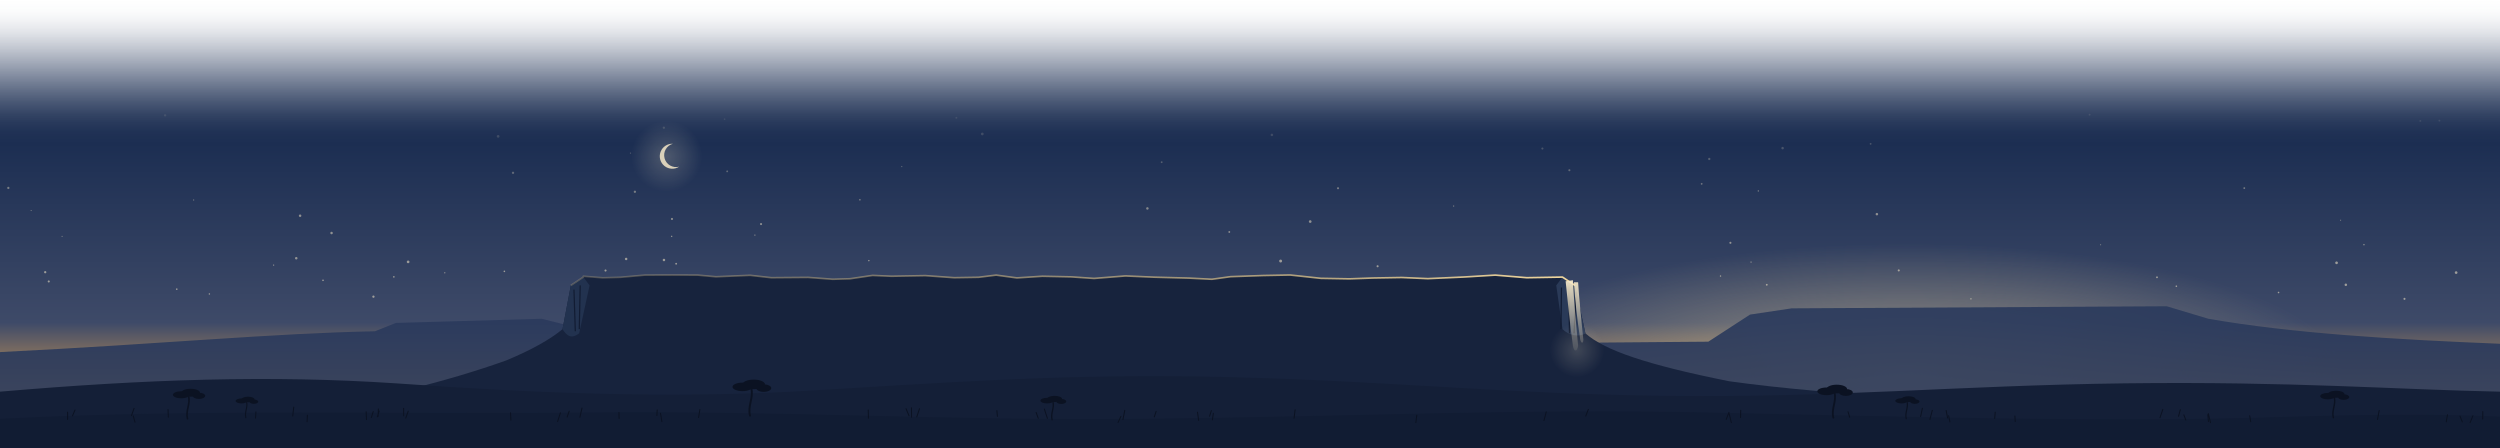
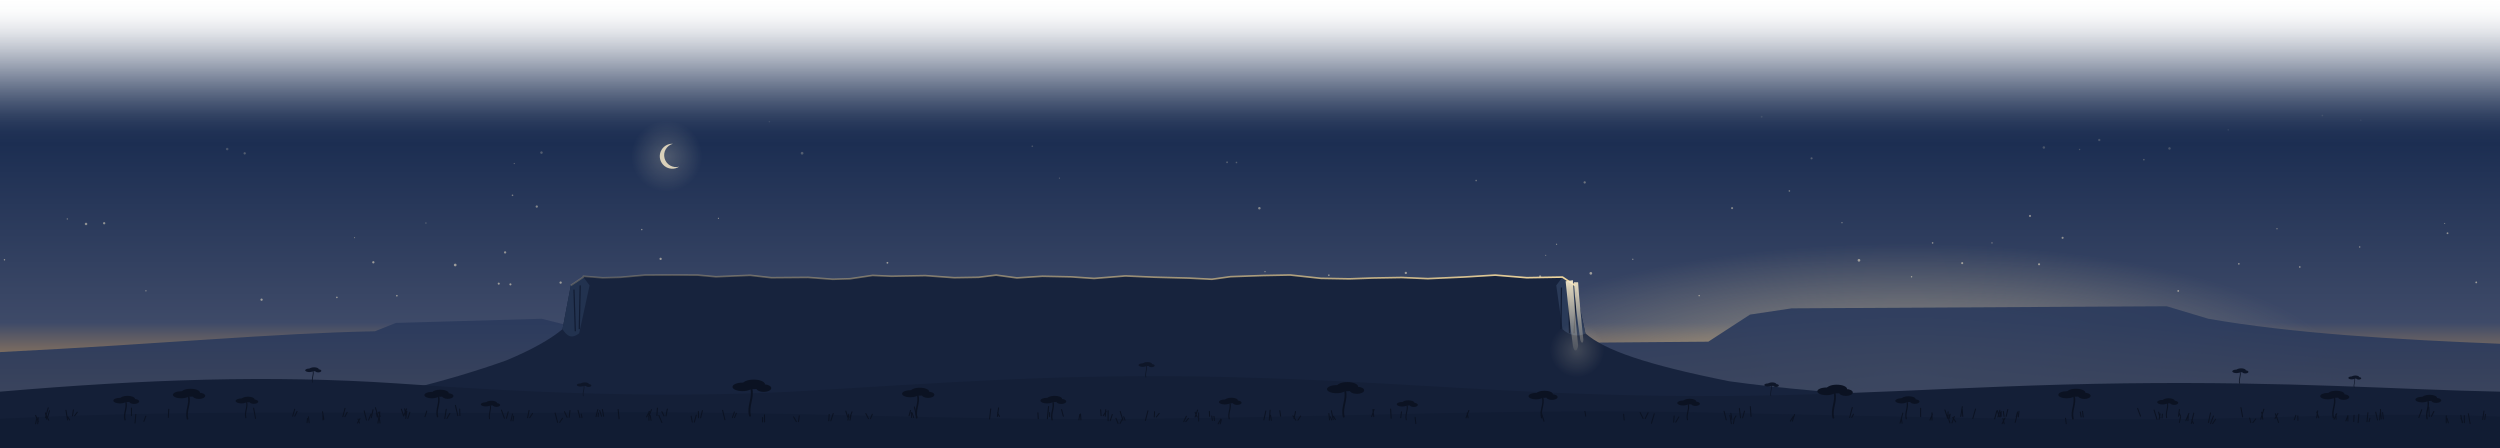
<svg xmlns="http://www.w3.org/2000/svg" viewBox="0 0 2400 430" preserveAspectRatio="xMidYMax slice">
  <defs>
    <linearGradient id="ceu" x1="0" y1="0" x2="0" y2="1">
      <stop offset="0.000" stop-color="#1C2E52" stop-opacity="0.000" />
      <stop offset="0.023" stop-color="#1C2E52" stop-opacity="0.015" />
      <stop offset="0.046" stop-color="#1C2E52" stop-opacity="0.055" />
      <stop offset="0.069" stop-color="#1C2E52" stop-opacity="0.118" />
      <stop offset="0.091" stop-color="#1C2E52" stop-opacity="0.198" />
      <stop offset="0.114" stop-color="#1C2E52" stop-opacity="0.292" />
      <stop offset="0.137" stop-color="#1C2E52" stop-opacity="0.394" />
      <stop offset="0.160" stop-color="#1C2E52" stop-opacity="0.500" />
      <stop offset="0.183" stop-color="#1C2E52" stop-opacity="0.606" />
      <stop offset="0.206" stop-color="#1C2E52" stop-opacity="0.708" />
      <stop offset="0.229" stop-color="#1C2E52" stop-opacity="0.802" />
      <stop offset="0.251" stop-color="#1C2E52" stop-opacity="0.882" />
      <stop offset="0.274" stop-color="#1C2E52" stop-opacity="0.945" />
      <stop offset="0.297" stop-color="#1C2E52" stop-opacity="0.985" />
      <stop offset="0.320" stop-color="#1C2E52" stop-opacity="1.000" />
      <stop offset=".72" stop-color="#3E4A68" />
      <stop offset=".82" stop-color="#9C7E5C" />
      <stop offset=".87" stop-color="#C9A064" />
    </linearGradient>
    <radialGradient id="astro-brilho">
      <stop offset="0" stop-color="#F4E7C8" stop-opacity="0.22" />
      <stop offset="1" stop-color="#F4E7C8" stop-opacity="0" />
    </radialGradient>
    <radialGradient id="sol" cx="1830" cy="190" r="420" gradientUnits="userSpaceOnUse" gradientTransform="translate(1830 190) scale(1 .3) translate(-1830 -190)">
      <stop offset="0" stop-color="#F3D9A0" stop-opacity="0.55" />
      <stop offset="1" stop-color="#F3D9A0" stop-opacity="0" />
    </radialGradient>
    <linearGradient id="agua" x1="0" y1="0" x2="0" y2="1">
      <stop offset="0" stop-color="#F4E7C8" stop-opacity=".95" />
      <stop offset="1" stop-color="#F4E7C8" stop-opacity=".1" />
    </linearGradient>
    <radialGradient id="nevoa" cx="1514" cy="166" r="26" gradientUnits="userSpaceOnUse">
      <stop offset="0" stop-color="#F4E7C8" stop-opacity=".18" />
      <stop offset="1" stop-color="#F4E7C8" stop-opacity="0" />
    </radialGradient>
    <linearGradient id="luz" x1="548" y1="0" x2="1512" y2="0" gradientUnits="userSpaceOnUse">
      <stop offset="0" stop-color="#E3C88D" stop-opacity="0.25" />
      <stop offset=".7" stop-color="#E3C88D" stop-opacity="0.7" />
      <stop offset="1" stop-color="#F3D9A0" stop-opacity="1" />
    </linearGradient>
  </defs>
  <rect width="2400" height="430" fill="url(#ceu)" />
  <g fill="#F4E7C8" opacity="0.50">
-     <circle cx="865.7" cy="159.9" r="0.6" opacity="0.6" />
-     <circle cx="2006" cy="110.1" r="0.9" opacity="0.2" />
-     <circle cx="1506.6" cy="163.4" r="1" opacity="0.6" />
-     <circle cx="1633.6" cy="176.5" r="0.9" opacity="0.7" />
-     <circle cx="8" cy="180.4" r="1.1" opacity="0.8" />
-     <circle cx="1795.8" cy="138.1" r="0.9" opacity="0.4" />
-     <circle cx="1284.5" cy="180.7" r="1" opacity="0.8" />
-     <circle cx="158.5" cy="110.7" r="1.1" opacity="0.2" />
-     <circle cx="605.3" cy="147" r="0.6" opacity="0.5" />
-     <circle cx="637.3" cy="122.6" r="1.1" opacity="0.3" />
-     <circle cx="492.5" cy="165.9" r="1.1" opacity="0.6" />
-     <circle cx="2341.8" cy="115.8" r="0.9" opacity="0.2" />
-     <circle cx="918.1" cy="113.1" r="0.9" opacity="0.2" />
-     <circle cx="1640.9" cy="152.6" r="1.1" opacity="0.5" />
-     <circle cx="1480.7" cy="142.6" r="1" opacity="0.4" />
-     <circle cx="185.9" cy="192" r="0.6" opacity="0.8" />
-     <circle cx="609.5" cy="184.1" r="1.1" opacity="0.8" />
-     <circle cx="730.6" cy="215.1" r="1" opacity="1" />
-     <circle cx="29.9" cy="202.1" r="0.5" opacity="0.9" />
-     <circle cx="645.1" cy="210.2" r="1" opacity="1" />
-     <circle cx="1661.2" cy="233.1" r="1" opacity="1" />
-     <circle cx="698.1" cy="164.5" r="0.9" opacity="0.6" />
-     <circle cx="1115.2" cy="155.7" r="0.9" opacity="0.5" />
-     <circle cx="284.4" cy="247.9" r="1.2" opacity="1" />
-     <circle cx="478.2" cy="130.9" r="1.3" opacity="0.3" />
-     <circle cx="2247" cy="211.4" r="0.5" opacity="1" />
-     <circle cx="1101.5" cy="200.1" r="1.2" opacity="0.9" />
-     <circle cx="2323.5" cy="116.1" r="0.9" opacity="0.2" />
-     <circle cx="644.8" cy="226.9" r="0.7" opacity="1" />
-     <circle cx="2269.4" cy="234.9" r="0.7" opacity="1" />
-     <circle cx="1395.5" cy="197.8" r="0.6" opacity="0.9" />
-     <circle cx="1257.8" cy="212.7" r="1.3" opacity="1" />
-     <circle cx="318.3" cy="223.7" r="1.2" opacity="1" />
-     <circle cx="1221" cy="129.5" r="1.2" opacity="0.3" />
-     <circle cx="1688" cy="183.3" r="0.7" opacity="0.8" />
-     <circle cx="2154.5" cy="180.6" r="0.9" opacity="0.8" />
-     <circle cx="59.6" cy="226.9" r="0.5" opacity="1" />
-     <circle cx="1180.1" cy="222.7" r="0.9" opacity="1" />
-     <circle cx="724.7" cy="225.7" r="0.6" opacity="1" />
-     <circle cx="825.5" cy="191.8" r="0.8" opacity="0.8" />
-     <circle cx="2016.6" cy="235" r="0.5" opacity="1" />
-     <circle cx="1801.8" cy="205.6" r="1.2" opacity="1" />
-     <circle cx="288.1" cy="207.1" r="1.2" opacity="1" />
-     <circle cx="1711.3" cy="142.2" r="1.2" opacity="0.4" />
-     <circle cx="695.6" cy="114.4" r="0.8" opacity="0.2" />
-     <circle cx="943" cy="128.6" r="1.3" opacity="0.3" />
+     <circle cx="1662.8" cy="199.8" r="1" opacity="0.9" />
+     <circle cx="2349.6" cy="223.9" r="0.9" opacity="1" />
+     <circle cx="2015.3" cy="134.4" r="1.1" opacity="0.4" />
+     <circle cx="2058.1" cy="153.3" r="0.8" opacity="0.5" />
+     <circle cx="1739.1" cy="152" r="1" opacity="0.5" />
+     <circle cx="738.6" cy="116.8" r="0.7" opacity="0.2" />
+     <circle cx="1494.3" cy="234.5" r="0.6" opacity="1" />
+     <circle cx="2185.9" cy="219.6" r="0.6" opacity="1" />
+     <circle cx="64.6" cy="210.2" r="0.6" opacity="1" />
+     <circle cx="2229.5" cy="110.9" r="0.8" opacity="0.2" />
+     <circle cx="340.4" cy="228.2" r="0.5" opacity="1" />
+     <circle cx="100" cy="214.3" r="1.1" opacity="1" />
+     <circle cx="1521.3" cy="175.1" r="1.1" opacity="0.7" />
+     <circle cx="1768.3" cy="213.8" r="0.6" opacity="1" />
+     <circle cx="1417.1" cy="173.3" r="0.8" opacity="0.7" />
+     <circle cx="1962.1" cy="141.6" r="1.2" opacity="0.4" />
+     <circle cx="2139.1" cy="124.7" r="0.6" opacity="0.3" />
+     <circle cx="2082.7" cy="142.5" r="1.2" opacity="0.4" />
+     <circle cx="2266.4" cy="115.4" r="0.6" opacity="0.2" />
+     <circle cx="493.7" cy="157" r="0.6" opacity="0.6" />
+     <circle cx="82.6" cy="215" r="1.2" opacity="1" />
+     <circle cx="1948.8" cy="207.3" r="1" opacity="1" />
+     <circle cx="1980.1" cy="228.3" r="1" opacity="1" />
+     <circle cx="689.7" cy="209.6" r="0.6" opacity="1" />
+     <circle cx="234.9" cy="147.2" r="1.1" opacity="0.5" />
+     <circle cx="492" cy="187.5" r="0.8" opacity="0.8" />
+     <circle cx="1017" cy="171" r="0.5" opacity="0.7" />
+     <circle cx="616.1" cy="220.4" r="0.7" opacity="1" />
+     <circle cx="1717.8" cy="183.3" r="0.8" opacity="0.8" />
+     <circle cx="770" cy="147.1" r="1.3" opacity="0.5" />
+     <circle cx="1209" cy="199.9" r="1.2" opacity="0.9" />
+     <circle cx="1483.9" cy="245.1" r="0.5" opacity="1" />
+     <circle cx="991" cy="140.4" r="0.8" opacity="0.4" />
+     <circle cx="1855.3" cy="233.2" r="0.8" opacity="1" />
+     <circle cx="1691.2" cy="112.1" r="0.9" opacity="0.2" />
+     <circle cx="519.8" cy="146.5" r="1.2" opacity="0.5" />
+     <circle cx="218.1" cy="143.1" r="1.2" opacity="0.4" />
+     <circle cx="408.9" cy="214.1" r="0.5" opacity="1" />
+     <circle cx="484.9" cy="242.3" r="1.1" opacity="1" />
+     <circle cx="2346.9" cy="214.5" r="0.5" opacity="1" />
+     <circle cx="1178" cy="155.8" r="0.9" opacity="0.5" />
+     <circle cx="1912.3" cy="233.2" r="0.6" opacity="1" />
+     <circle cx="1187" cy="156" r="0.8" opacity="0.5" />
+     <circle cx="1996.4" cy="143.5" r="0.7" opacity="0.4" />
+     <circle cx="2265.3" cy="237.1" r="0.7" opacity="1" />
+     <circle cx="515.3" cy="198.3" r="1.1" opacity="0.9" />
  </g>
  <circle cx="640" cy="150" r="34" fill="url(#astro-brilho)" />
  <path d="M646 138a12 12 0 1 0 6 22a10 10 0 1 1 -6 -22z" fill="#F4E7C8" opacity=".85" />
  <g transform="translate(0 170)">
    <rect width="2400" height="260" fill="url(#sol)" />
    <g fill="#F4E7C8" opacity="0.55">
-       <circle cx="46.8" cy="100.2" r="1" />
-       <circle cx="43.4" cy="91.3" r="1.1" />
-       <circle cx="1229.4" cy="80.6" r="1.4" />
-       <circle cx="1892.1" cy="116.9" r="0.7" />
-       <circle cx="637.4" cy="79.6" r="1.2" />
-       <circle cx="649.1" cy="83.2" r="0.9" />
-       <circle cx="2187.4" cy="110.8" r="0.8" />
-       <circle cx="358.5" cy="114.8" r="1.1" />
-       <circle cx="1681" cy="81.6" r="0.6" />
-       <circle cx="1651.7" cy="95" r="0.7" />
-       <circle cx="2252" cy="103.4" r="1.2" />
-       <circle cx="201" cy="112.2" r="0.7" />
-       <circle cx="2070.7" cy="96.2" r="0.9" />
-       <circle cx="1327.4" cy="115.1" r="0.8" />
-       <circle cx="310.1" cy="99.1" r="0.8" />
-       <circle cx="262.7" cy="84.5" r="0.6" />
-       <circle cx="484.2" cy="90.5" r="0.8" />
-       <circle cx="1822.8" cy="89.6" r="1" />
-       <circle cx="427" cy="91.9" r="0.6" />
-       <circle cx="601.1" cy="78.6" r="1.2" />
-       <circle cx="1322.5" cy="85.6" r="1" />
-       <circle cx="2243.1" cy="82.3" r="1.3" />
-       <circle cx="1037.2" cy="97.8" r="1.3" />
-       <circle cx="943.4" cy="98.3" r="1.2" />
-       <circle cx="2357.9" cy="91.7" r="1.3" />
-       <circle cx="1696.1" cy="103.4" r="0.9" />
-       <circle cx="834.1" cy="80.2" r="0.7" />
-       <circle cx="169.7" cy="107.6" r="0.8" />
-       <circle cx="391.8" cy="81.4" r="1.3" />
-       <circle cx="2089.3" cy="104.8" r="0.8" />
-       <circle cx="581.3" cy="89.7" r="1" />
-       <circle cx="378.1" cy="95.8" r="0.8" />
-       <circle cx="2308.3" cy="116.9" r="1" />
-       <circle cx="586.7" cy="116.6" r="0.8" />
+       <circle cx="381" cy="113.9" r="0.8" />
+       <circle cx="1957.5" cy="83.7" r="1" />
+       <circle cx="2207.8" cy="86.3" r="0.8" />
+       <circle cx="1214.4" cy="90.8" r="0.6" />
+       <circle cx="437" cy="84.4" r="1.3" />
+       <circle cx="1631.2" cy="113.8" r="0.7" />
+       <circle cx="1883.7" cy="82.6" r="1" />
+       <circle cx="1527.2" cy="92.4" r="1.3" />
+       <circle cx="1332.4" cy="101.2" r="1.3" />
+       <circle cx="251.1" cy="117.7" r="1.1" />
+       <circle cx="946.2" cy="109.9" r="0.8" />
+       <circle cx="2377.2" cy="101.1" r="0.9" />
+       <circle cx="1835.1" cy="95.7" r="0.7" />
+       <circle cx="1784.6" cy="79.9" r="1.3" />
+       <circle cx="608.8" cy="103.6" r="1.4" />
+       <circle cx="1406.1" cy="104.5" r="0.9" />
+       <circle cx="4.3" cy="79.4" r="0.7" />
+       <circle cx="1478.5" cy="95.3" r="1" />
+       <circle cx="2149.3" cy="83.3" r="0.8" />
+       <circle cx="1567.5" cy="78.9" r="0.6" />
+       <circle cx="851.9" cy="82.3" r="0.9" />
+       <circle cx="538.2" cy="101.3" r="1.1" />
+       <circle cx="490" cy="103" r="1" />
+       <circle cx="323.4" cy="115.5" r="0.8" />
+       <circle cx="358.4" cy="81.8" r="1.1" />
+       <circle cx="2091.1" cy="109.3" r="0.9" />
+       <circle cx="634.2" cy="78.5" r="1.1" />
+       <circle cx="1349.6" cy="92" r="1.1" />
+       <circle cx="1065" cy="115.5" r="1.2" />
+       <circle cx="596.4" cy="114.1" r="0.6" />
+       <circle cx="1275.7" cy="94.2" r="0.8" />
+       <circle cx="140.1" cy="109.2" r="0.6" />
+       <circle cx="1322.2" cy="115.6" r="0.7" />
+       <circle cx="478.8" cy="102.3" r="1" />
    </g>
    <path d="M0 260 L0 168 C160 160 260 150 360 148 L380 140 L520 136 L560 146 C660 158 760 162 900 160 C1100 158 1250 164 1400 160 L1640 158 L1680 132 L1720 126 L2080 124 L2120 136 C2200 150 2300 156 2400 160 L2400 260 Z" fill="#2A3A5C" opacity=".9" />
    <path d="M260 230 C360 214 430 196 486 176 C510 166 528 156 540 146 L548 104 L560 96 L560 95.2L578.7 96.7L595.8 96.2L619.1 94.1L645.2 94L669.8 94.1L687.3 95.7L720.1 94.3L740.4 96.6L775.7 96.3L799.5 98.1L816.1 97.6L837.7 94.4L855.8 95.2L888.3 94.6L916 96.6L939.4 96.2L956.3 94.1L976.2 96.8L1000.7 95.2L1028.4 95.8L1050.3 97.3L1080.4 94.9L1108 96.1L1141.8 97L1163.4 98.1L1181.4 95.6L1212.8 94.5L1238.5 94L1268 97.2L1295.5 97.7L1317.7 96.9L1345.6 96.4L1370.7 97.5L1406 95.9L1435.4 94.1L1465.6 96.6L1500 96 L1512 104 L1522 150 C1540 166 1580 180 1660 196 C1760 210 1900 216 2050 222 L2050 260 L260 260 Z" fill="#17233D" />
    <path d="M540 146 L548 104 L560 96 L566 104 L556 150 C548 156 544 152 540 146 Z" fill="#22324F" />
    <path d="M1500 96 L1512 104 L1522 150 C1516 154 1506 152 1500 146 L1494 104 Z" fill="#2A3A58" />
    <path d="M551 108 L552.3 148M557 104 L556.1 146M1499 106 L1498.5 146M1506 104 L1506.7 150M1513 110 L1511.1 150" stroke="#121C33" stroke-width="1.2" fill="none" />
    <path d="M548 104 L560 96 L560 95.2L578.7 96.7L595.8 96.2L619.1 94.1L645.2 94L669.8 94.1L687.3 95.7L720.1 94.3L740.4 96.6L775.7 96.3L799.5 98.1L816.1 97.6L837.7 94.4L855.8 95.2L888.3 94.6L916 96.6L939.4 96.2L956.3 94.1L976.2 96.8L1000.7 95.2L1028.4 95.8L1050.3 97.3L1080.4 94.9L1108 96.1L1141.8 97L1163.4 98.1L1181.4 95.6L1212.8 94.5L1238.5 94L1268 97.2L1295.5 97.7L1317.7 96.9L1345.6 96.4L1370.7 97.5L1406 95.9L1435.4 94.1L1465.6 96.6L1500 96 L1512 104" stroke="url(#luz)" stroke-width="1.6" fill="none" stroke-linejoin="round" />
    <path d="M1503 100 C1505 120 1507 140 1510 162 C1511 168 1514 168 1515 162 C1513 140 1511 120 1510 99 Z M1511 101 C1512 118 1514 136 1517 156 C1518 160 1520 160 1520 156 C1518 136 1516 118 1515 101 Z" fill="url(#agua)" />
    <rect x="1470" y="130" width="90" height="70" fill="url(#nevoa)" />
    <path d="M0 260 L0 206 C140 194 260 190 380 198 C520 208 640 212 760 206 C900 198 1020 188 1180 192 C1340 196 1440 208 1600 210 C1760 212 1880 200 2040 198 C2200 196 2300 204 2400 206 L2400 260 Z" fill="#141F37" />
+     <path d="M300 197 C299 193 301.5 190 300.5 186" stroke="#0E1628" stroke-width="0.8" fill="none" stroke-linecap="round" />
+     <g fill="#0E1628">
+       <ellipse cx="297" cy="185.5" rx="4" ry="1.7" />
+       <ellipse cx="301.5" cy="184.5" rx="4.5" ry="1.9" />
+       <ellipse cx="305.5" cy="186" rx="3" ry="1.5" />
+     </g>
+     <path d="M560 210 C559.1 206.4 561.4 203.7 560.5 200.1" stroke="#0E1628" stroke-width="0.7" fill="none" stroke-linecap="round" />
+     <g fill="#0E1628">
+       <ellipse cx="557.3" cy="199.6" rx="3.6" ry="1.5" />
+       <ellipse cx="561.4" cy="198.8" rx="4" ry="1.7" />
+       <ellipse cx="565" cy="200.1" rx="2.7" ry="1.4" />
+     </g>
+     <path d="M1100 192 C1099 188 1101.5 185 1100.5 181" stroke="#0E1628" stroke-width="0.8" fill="none" stroke-linecap="round" />
+     <g fill="#0E1628">
+       <ellipse cx="1097" cy="180.5" rx="4" ry="1.7" />
+       <ellipse cx="1101.5" cy="179.5" rx="4.5" ry="1.9" />
+       <ellipse cx="1105.5" cy="181" rx="3" ry="1.5" />
+     </g>
+     <path d="M1700 210 C1699.1 206.4 1701.3 203.7 1700.5 200.1" stroke="#0E1628" stroke-width="0.7" fill="none" stroke-linecap="round" />
+     <g fill="#0E1628">
+       <ellipse cx="1697.3" cy="199.6" rx="3.6" ry="1.5" />
+       <ellipse cx="1701.3" cy="198.8" rx="4" ry="1.7" />
+       <ellipse cx="1705" cy="200.1" rx="2.7" ry="1.4" />
+     </g>
+     <path d="M2150 198 C2149 194 2151.5 191 2150.5 187" stroke="#0E1628" stroke-width="0.8" fill="none" stroke-linecap="round" />
+     <g fill="#0E1628">
+       <ellipse cx="2147" cy="186.5" rx="4" ry="1.7" />
+       <ellipse cx="2151.5" cy="185.5" rx="4.5" ry="1.9" />
+       <ellipse cx="2155.5" cy="187" rx="3" ry="1.5" />
+     </g>
+     <path d="M2260 202 C2259.2 198.8 2261.2 196.4 2260.4 193.2" stroke="#0E1628" stroke-width="0.6" fill="none" stroke-linecap="round" />
+     <g fill="#0E1628">
+       <ellipse cx="2257.6" cy="192.8" rx="3.2" ry="1.4" />
+       <ellipse cx="2261.2" cy="192" rx="3.6" ry="1.5" />
+       <ellipse cx="2264.4" cy="193.2" rx="2.4" ry="1.2" />
+     </g>
    <path d="M0 260 L0 232 C200 222 380 228 560 226 C760 224 900 234 1100 232 C1300 230 1460 222 1640 226 C1840 230 2020 236 2200 230 C2300 227 2360 228 2400 230 L2400 260 Z" fill="#111C33" />
-     <path d="M1108.1 230.2 l1.8 -5.3M281 229.4 l1 -8.6M1843.8 229.9 l1.7 -8M594.3 231.7 l-0.1 -5.7M2091.4 229.6 l1.7 -6.3M1078 232.8 l1.8 -8.9M2120.1 234.7 l-0.6 -6.6M2073.6 230.9 l2.7 -7.9M996.7 231.5 l-2 -5.5M2122.1 235.7 l-2.1 -8.6M362.2 230.2 l1.8 -5.6M556.7 230.6 l2 -8.9M1163.9 233.1 l0.9 -6.4M630.6 229 l0.3 -5.5M1005.5 231.6 l-2.9 -8.9M1359.2 235.7 l0.9 -7.1M1657.2 232.6 l2.6 -6.7M1482.2 233.7 l2.2 -8.3M129.6 235.3 l-1.7 -6M1871.9 235.1 l-1.2 -6M1914.9 231.7 l0.5 -6M957.5 229.7 l-0.5 -5.5M1522.3 229.4 l2.5 -6.4M161.6 230.5 l-0.3 -7.3M389.5 231.4 l2.4 -6.7M126.2 229 l2.5 -7M363 229.7 l0.2 -7.1M872.7 229.2 l-2.9 -6.8M2098.4 233.3 l-1.9 -5M356.5 230.8 l1.8 -5.7M833.7 231.5 l-0.2 -7.9M294.8 234.9 l0.3 -6.3M2383.4 232.3 l0.1 -7.2M1161.2 229.6 l1.7 -5.4M245.3 231.4 l0.4 -6M635.4 234.8 l-1.3 -8.1M387.5 229.2 l0 -7.2M2282.4 232.7 l1.6 -8.6M351.8 232.8 l-0.3 -7.5M64.9 232.7 l0 -7M2348.4 235 l1.2 -6.8M1670.9 230.8 l0.2 -6.9M880.1 230.2 l2.6 -7.8M1852.7 232.7 l2.3 -8.8M1869.7 231.3 l-1.4 -7.2M535.3 234.7 l2.7 -8.4M2363.8 235 l-2.2 -5.5M1934.6 234.7 l-0.3 -5.3M1775.7 230.6 l-1.6 -5.3M1242.3 231.5 l1 -8.1M69.6 229.2 l2.4 -5.6M670.6 230.8 l1.3 -7.6M1662.1 235.7 l-2.1 -8.5M1073.3 235.6 l2.8 -5.9M2371.3 235.7 l2.7 -6.6M875.1 230.5 l-0.1 -9M544.4 230.4 l2 -5.6M490.5 233.4 l-0.4 -7.1M2160.7 234.9 l-1 -5.8M1150.7 233.6 l-1.1 -7.9" stroke="#0B1222" stroke-width="1" fill="none" stroke-linecap="round" />
+     <path d="M1108.1 230.3 l0.3 -5.1M1110.1 230.3 l2.7 -3.4M281 229.5 l1.9 -6.6M283 229.5 l2.2 -4.6M1843.8 230 l0 -8.1M594.3 232.1 l-0.9 -9M2091.4 229.6 l0.8 -6.4M2093.4 229.6 l-1.7 -3.5M1078 233.4 l-2.6 -8.4M1080 233.4 l-1.2 -3.3M2120.1 235.6 l2 -9.2M2073.6 231.2 l-1.3 -5.5M2075.6 231.2 l0.3 -3.6M996.7 231.9 l-0.3 -5.6M2122.1 236.7 l2.8 -7.3M2124.1 236.7 l2.8 -4.2M362.2 230.4 l-0.9 -4M364.2 230.4 l0.4 -5M556.7 230.9 l-1.8 -7M558.7 230.9 l-0.7 -3.4M1163.9 233.7 l-0.6 -4.3M1165.9 233.7 l-0.5 -3.9M630.6 229 l0.5 -7.2M1005.5 232 l0.9 -8.3M1359.2 236.6 l-0.7 -6M1657.2 233.1 l-2.1 -8.3M1482.2 234.4 l-2.7 -9M129.6 236.2 l0.8 -8.4M1871.9 236 l-2.2 -7.1M1873.9 236 l2.2 -6.2M1914.9 232.1 l2 -7.5M957.5 229.8 l1.1 -8.2M959.5 229.8 l-1.8 -3.5M1522.3 229.5 l-0.8 -4.6M161.6 230.7 l0.4 -7.8M389.5 231.7 l1.1 -6.9M391.5 231.7 l2 -6M126.2 229 l0 -7.2M363 229.8 l-2.6 -8.4M365 229.8 l-1.6 -4.1M872.7 229.2 l1.4 -5.2M2098.4 233.9 l2.9 -7M2100.4 233.9 l0.4 -5.7M356.5 231 l1.6 -7.7M833.7 231.9 l-2.5 -4.9M835.7 231.9 l1.7 -4.2M294.8 235.8 l0.4 -4.1M296.8 235.8 l-0.7 -5.7M2383.4 232.7 l1.2 -8.1M2385.4 232.7 l0.6 -4.9M1161.2 229.7 l-0.2 -4.7M245.3 231.7 l-1.8 -9.9M635.4 235.6 l-2.9 -6.8M387.5 229.2 l2.8 -6.7M389.5 229.2 l-1 -6.8M2282.4 233.2 l-1.7 -7.5M2284.4 233.2 l0.6 -6.8M351.8 233.3 l-2.2 -8.9M353.8 233.3 l2.4 -5.8M64.9 233.2 l-1.6 -9.4M66.9 233.2 l-1.9 -3M2348.4 235.9 l-0 -6.7M2350.4 235.9 l-1.3 -4.4M1670.9 231.1 l-1.1 -9M1672.9 231.1 l1.8 -6.4M880.1 230.3 l-2.3 -9.6M1852.7 233.3 l2.4 -5.7M1854.7 233.3 l-0 -7M1869.7 231.6 l0.5 -6.2M1871.7 231.6 l-0.6 -3.2M535.3 235.5 l-2.4 -9M537.3 235.5 l2.7 -4M2363.8 235.8 l-1.4 -7.1M2365.8 235.8 l-0.1 -6.8M1934.6 235.5 l2.3 -8.9M1775.7 230.8 l2.5 -9.6M1777.7 230.8 l1.6 -3.2M1242.3 231.8 l1.4 -6.7M69.6 229.2 l0.9 -5.7M71.6 229.2 l2.6 -3.5M670.6 231.1 l-0.2 -6.1M672.6 231.1 l1.7 -6.9M1662.1 236.7 l-1.4 -7.9M1664.1 236.7 l0.8 -4.6M1073.3 236.5 l-2 -5M1075.3 236.5 l2.5 -5M2371.3 236.6 l-1.7 -9.4M875.1 230.8 l-0.3 -4.8M877.1 230.8 l-1.5 -4.4M544.4 230.6 l-2.5 -5.4M546.4 230.6 l0.8 -6.5M490.5 234 l1.5 -6.5M492.5 234 l0.6 -4.5M2160.7 235.7 l-1 -4.4M2162.7 235.7 l2.8 -3.5M1150.7 234.2 l0 -7.8M1919.1 229.7 l-1.7 -5.6M1921.1 229.7 l-0 -4.8M1585.4 236.3 l2.7 -9.1M1877.5 235 l-2.9 -4.2M1147.3 230.4 l2.4 -6.8M1149.3 230.4 l-2 -4.6M1893.9 231.7 l2.6 -9M1922 236.8 l2.8 -5.5M1924 236.8 l-1.2 -5.1M950 232.2 l1.1 -9.6M2272.3 234.8 l0.9 -8.6M2274.3 234.8 l0.8 -3.2M408 230 l1.7 -5.4M362.8 236.2 l0.9 -5.8M364.8 236.2 l-0.7 -5.5M1935.6 230.2 l1.2 -4.7M1937.6 230.2 l0.6 -5.3M1983.6 236.8 l-0.7 -5.3M1577.4 231.8 l-2.9 -5.8M1579.4 231.8 l2.8 -5.6M1316.8 230 l2.3 -6.9M1318.8 230 l-0.8 -6.8M34.2 236.8 l1.2 -5.8M36.2 236.8 l0.5 -5.7M1559.2 233.2 l-0.5 -5.5M2240.7 232.5 l2.6 -5.4M2242.7 232.5 l-0.3 -4.7M2092.2 235.6 l1.1 -5.2M506.5 231 l1.4 -7M508.5 231 l2.8 -4.2M703.1 230.9 l1.9 -5.4M705.1 230.9 l1.8 -4.2M1407.4 231.1 l2.7 -7M1409.4 231.1 l-0.9 -4.7M1005.6 230 l1 -9.7M1007.6 230 l-0 -3.9M2184 231.8 l2.8 -4.9M2186 231.8 l-1.7 -4.6M1099.6 233.7 l2.4 -9.3M2170.3 232.4 l3 -9.6M2172.3 232.4 l-1.1 -6.7M2202.5 233 l1.5 -4.2M1276.4 233.2 l-0.7 -6.2M1278.4 233.2 l-1.2 -3M44.9 232.5 l-1.3 -6.1M439.5 229 l-2.3 -9.8M441.5 229 l-0.2 -6.3M1918 230.4 l1.9 -6.6M1920 230.4 l0.4 -4.5M1136.4 234.8 l2.5 -5.2M1138.4 234.8 l2.5 -3.1M1335.5 231.6 l-0.5 -8.9M1244 233.4 l-2.8 -4.2M1246 233.4 l2.6 -4M1882.3 229.8 l1.5 -9.4M1884.3 229.8 l-0.6 -6.8M1344.7 231 l0.7 -5.6M664.6 235.2 l-1.1 -5.7M666.6 235.2 l1.8 -6.7M1218.5 233.5 l0.8 -9.7M1220.5 233.5 l-0.8 -4.9M1824 236.3 l2.7 -9.7M1826 236.3 l-0.7 -4.7M1063.8 233.9 l-0 -9.6M1065.8 233.9 l2 -6M1213.3 233.1 l1.9 -8.6M1662.6 232.6 l-1 -5.9M1664.6 232.6 l1.9 -3.3M1279.9 232.8 l-1.8 -8.5M1281.9 232.8 l-1.7 -3.1M2259.6 234.6 l0.3 -6M2103.7 236.5 l2.3 -9.9M2105.7 236.5 l-1.6 -3.4M623 233.5 l-0 -8.3M625 233.5 l-0.8 -4.7M2263.8 235.7 l0.7 -8M329.1 230 l2.1 -8M331.1 230 l2.2 -4.2M1061.1 229.6 l0.4 -6.2M577.5 229.6 l-1.8 -5.5M579.5 229.6 l-1.2 -6.5M1606.7 235.3 l0.5 -6M1608.7 235.3 l3 -5M2152.9 230.2 l-1.6 -8.9M1718.7 234.3 l2.9 -4.6M1720.7 234.3 l2.1 -6.4M343.1 236.1 l2.5 -4.2M345.1 236.1 l-1.4 -3.8M2322.1 230.8 l2.8 -7.5M2286 232.2 l-0.8 -9.2M2288 232.2 l-0.7 -6.1M1169.4 236.9 l2.7 -4.6M1171.4 236.9 l1.1 -3.9M1997.9 230.3 l-0.8 -4.8M1999.9 230.3 l-0.7 -5.4M1035.7 233.1 l0.9 -5.2M1037.7 233.1 l-0.4 -5.7M813.9 230.6 l-1.9 -5.9M815.9 230.6 l2 -5.2M764.5 234.8 l-2.6 -4.6M766.5 234.8 l0.8 -5.6M46.8 233.4 l-2.5 -5M1057.1 229.1 l-0.5 -5.7M1059.1 229.1 l2.8 -4.2M795.6 234 l0.4 -6.1M797.6 234 l2.3 -7M1229.4 229.5 l-0.8 -5.2M2364.2 235.3 l-1.8 -4M2332.1 229.8 l-0.5 -8.9M2334.1 229.8 l2.4 -4.8M637.4 229.3 l-2 -4.1M639.4 229.3 l1.2 -6.6M1869.6 231.2 l-2.5 -7.7M1871.6 231.2 l0.5 -3.6M310.9 232.4 l-1.3 -7.1M2187.4 235.6 l-2.3 -6.9M620.7 230.2 l2.8 -5.2M622.7 230.2 l2.7 -6.9M2206 233.6 l-0.1 -4.3M1681 229.7 l-0.7 -9.4M138.1 234.5 l1.9 -5M1020.8 229.6 l-1.7 -6.4M2252 234.1 l2 -5.1M2254 234.1 l-0 -5.1M1923.9 229.7 l-0.7 -4.7M1925.9 229.7 l1.6 -6.6M2054.9 229.5 l-2.8 -7.4M2070.7 232.6 l-2.8 -9M2072.7 232.6 l1 -5.2M814 233.4 l0.8 -5.8M816 233.4 l0.9 -4.7M2224 231.1 l1 -6.7M2226 231.1 l-1.9 -5.5M310.1 233.2 l-0.1 -5.4M572.2 229.9 l1.7 -6.7M574.2 229.9 l0.4 -3.4M387.5 229.4 l-2.2 -6.6M389.5 229.4 l0.2 -5M484.2 231.5 l-2.8 -7.8M486.2 231.5 l1.7 -6.1M732 235.1 l0.1 -4.3M734 235.1 l-0.1 -6.8M695.9 233 l-2.2 -9.1M427 231.8 l1.4 -8.9M429 231.8 l2.9 -5M43.6 231 l2.7 -9.5M45.6 231 l1.9 -6.7M36.8 234.9 l-2.6 -6.1" stroke="#0B1222" stroke-width="1" fill="none" stroke-linecap="round" />
+     <path d="M120 233 C118.4 226.6 122.4 221.8 120.8 215.4" stroke="#0B1222" stroke-width="1.3" fill="none" stroke-linecap="round" />
+     <g fill="#0B1222">
+       <ellipse cx="115.2" cy="214.6" rx="6.4" ry="2.7" />
+       <ellipse cx="122.4" cy="213" rx="7.2" ry="3" />
+       <ellipse cx="128.8" cy="215.4" rx="4.8" ry="2.4" />
+     </g>
    <path d="M180 232 C178 224 183 218 181 210" stroke="#0B1222" stroke-width="1.6" fill="none" stroke-linecap="round" />
    <g fill="#0B1222">
      <ellipse cx="174" cy="209" rx="8" ry="3.4" />
      <ellipse cx="183" cy="207" rx="9" ry="3.8" />
      <ellipse cx="191" cy="210" rx="6" ry="3" />
    </g>
    <path d="M236 231 C234.6 225.4 238.1 221.2 236.7 215.6" stroke="#0B1222" stroke-width="1.1" fill="none" stroke-linecap="round" />
    <g fill="#0B1222">
      <ellipse cx="231.8" cy="214.9" rx="5.6" ry="2.4" />
      <ellipse cx="238.1" cy="213.5" rx="6.3" ry="2.7" />
      <ellipse cx="243.7" cy="215.6" rx="4.2" ry="2.1" />
    </g>
+     <path d="M420 230 C418.2 222.8 422.7 217.4 420.9 210.2" stroke="#0B1222" stroke-width="1.4" fill="none" stroke-linecap="round" />
+     <g fill="#0B1222">
+       <ellipse cx="414.6" cy="209.3" rx="7.2" ry="3.1" />
+       <ellipse cx="422.7" cy="207.5" rx="8.1" ry="3.4" />
+       <ellipse cx="429.9" cy="210.2" rx="5.4" ry="2.7" />
+     </g>
+     <path d="M470 232 C468.8 227.2 471.8 223.6 470.6 218.8" stroke="#0B1222" stroke-width="1" fill="none" stroke-linecap="round" />
+     <g fill="#0B1222">
+       <ellipse cx="466.4" cy="218.2" rx="4.8" ry="2" />
+       <ellipse cx="471.8" cy="217" rx="5.4" ry="2.3" />
+       <ellipse cx="476.6" cy="218.8" rx="3.6" ry="1.8" />
+     </g>
    <path d="M720 229 C717.6 219.4 723.6 212.2 721.2 202.6" stroke="#0B1222" stroke-width="1.9" fill="none" stroke-linecap="round" />
    <g fill="#0B1222">
      <ellipse cx="712.8" cy="201.4" rx="9.6" ry="4.1" />
      <ellipse cx="723.6" cy="199" rx="10.8" ry="4.6" />
      <ellipse cx="733.2" cy="202.6" rx="7.2" ry="3.6" />
    </g>
+     <path d="M880 231 C878 223 883 217 881 209" stroke="#0B1222" stroke-width="1.6" fill="none" stroke-linecap="round" />
+     <g fill="#0B1222">
+       <ellipse cx="874" cy="208" rx="8" ry="3.4" />
+       <ellipse cx="883" cy="206" rx="9" ry="3.8" />
+       <ellipse cx="891" cy="209" rx="6" ry="3" />
+     </g>
    <path d="M1010 233 C1008.4 226.6 1012.4 221.8 1010.8 215.4" stroke="#0B1222" stroke-width="1.3" fill="none" stroke-linecap="round" />
    <g fill="#0B1222">
      <ellipse cx="1005.2" cy="214.6" rx="6.4" ry="2.7" />
      <ellipse cx="1012.4" cy="213" rx="7.2" ry="3" />
      <ellipse cx="1018.8" cy="215.4" rx="4.8" ry="2.4" />
    </g>
+     <path d="M1180 232 C1178.6 226.4 1182.1 222.2 1180.7 216.6" stroke="#0B1222" stroke-width="1.1" fill="none" stroke-linecap="round" />
+     <g fill="#0B1222">
+       <ellipse cx="1175.8" cy="215.9" rx="5.6" ry="2.4" />
+       <ellipse cx="1182.1" cy="214.5" rx="6.3" ry="2.7" />
+       <ellipse cx="1187.7" cy="216.6" rx="4.2" ry="2.1" />
+     </g>
+     <path d="M1290 230 C1287.7 220.8 1293.5 213.9 1291.2 204.7" stroke="#0B1222" stroke-width="1.8" fill="none" stroke-linecap="round" />
+     <g fill="#0B1222">
+       <ellipse cx="1283.1" cy="203.6" rx="9.2" ry="3.9" />
+       <ellipse cx="1293.5" cy="201.2" rx="10.3" ry="4.4" />
+       <ellipse cx="1302.7" cy="204.7" rx="6.9" ry="3.4" />
+     </g>
+     <path d="M1350 233 C1348.7 227.8 1352 223.9 1350.7 218.7" stroke="#0B1222" stroke-width="1" fill="none" stroke-linecap="round" />
+     <g fill="#0B1222">
+       <ellipse cx="1346.1" cy="218.1" rx="5.2" ry="2.2" />
+       <ellipse cx="1352" cy="216.8" rx="5.9" ry="2.5" />
+       <ellipse cx="1357.2" cy="218.7" rx="3.9" ry="2" />
+     </g>
+     <path d="M1480 231 C1478.2 223.8 1482.7 218.4 1480.9 211.2" stroke="#0B1222" stroke-width="1.4" fill="none" stroke-linecap="round" />
+     <g fill="#0B1222">
+       <ellipse cx="1474.6" cy="210.3" rx="7.2" ry="3.1" />
+       <ellipse cx="1482.7" cy="208.5" rx="8.1" ry="3.4" />
+       <ellipse cx="1489.9" cy="211.2" rx="5.4" ry="2.7" />
+     </g>
+     <path d="M1620 233 C1618.6 227.4 1622.1 223.2 1620.7 217.6" stroke="#0B1222" stroke-width="1.1" fill="none" stroke-linecap="round" />
+     <g fill="#0B1222">
+       <ellipse cx="1615.8" cy="216.9" rx="5.6" ry="2.4" />
+       <ellipse cx="1622.1" cy="215.5" rx="6.3" ry="2.7" />
+       <ellipse cx="1627.7" cy="217.6" rx="4.2" ry="2.1" />
+     </g>
    <path d="M1760 231 C1757.8 222.2 1763.3 215.6 1761.1 206.8" stroke="#0B1222" stroke-width="1.8" fill="none" stroke-linecap="round" />
    <g fill="#0B1222">
      <ellipse cx="1753.4" cy="205.7" rx="8.8" ry="3.7" />
      <ellipse cx="1763.3" cy="203.5" rx="9.9" ry="4.2" />
      <ellipse cx="1772.1" cy="206.8" rx="6.6" ry="3.3" />
    </g>
    <path d="M1830 232 C1828.5 226 1832.2 221.5 1830.8 215.5" stroke="#0B1222" stroke-width="1.2" fill="none" stroke-linecap="round" />
    <g fill="#0B1222">
      <ellipse cx="1825.5" cy="214.8" rx="6" ry="2.5" />
      <ellipse cx="1832.2" cy="213.2" rx="6.8" ry="2.8" />
      <ellipse cx="1838.2" cy="215.5" rx="4.5" ry="2.2" />
    </g>
+     <path d="M1990 232 C1988 224 1993 218 1991 210" stroke="#0B1222" stroke-width="1.6" fill="none" stroke-linecap="round" />
+     <g fill="#0B1222">
+       <ellipse cx="1984" cy="209" rx="8" ry="3.4" />
+       <ellipse cx="1993" cy="207" rx="9" ry="3.8" />
+       <ellipse cx="2001" cy="210" rx="6" ry="3" />
+     </g>
+     <path d="M2080 231 C2078.7 225.8 2081.9 221.9 2080.7 216.7" stroke="#0B1222" stroke-width="1" fill="none" stroke-linecap="round" />
+     <g fill="#0B1222">
+       <ellipse cx="2076.1" cy="216.1" rx="5.2" ry="2.2" />
+       <ellipse cx="2081.9" cy="214.8" rx="5.9" ry="2.5" />
+       <ellipse cx="2087.2" cy="216.7" rx="3.9" ry="2" />
+     </g>
    <path d="M2240 231 C2238.2 223.8 2242.7 218.4 2240.9 211.2" stroke="#0B1222" stroke-width="1.4" fill="none" stroke-linecap="round" />
    <g fill="#0B1222">
      <ellipse cx="2234.6" cy="210.3" rx="7.2" ry="3.1" />
      <ellipse cx="2242.7" cy="208.5" rx="8.1" ry="3.4" />
      <ellipse cx="2249.9" cy="211.2" rx="5.4" ry="2.7" />
    </g>
+     <path d="M2330 232 C2328.4 225.6 2332.4 220.8 2330.8 214.4" stroke="#0B1222" stroke-width="1.3" fill="none" stroke-linecap="round" />
+     <g fill="#0B1222">
+       <ellipse cx="2325.2" cy="213.6" rx="6.4" ry="2.7" />
+       <ellipse cx="2332.4" cy="212" rx="7.2" ry="3" />
+       <ellipse cx="2338.8" cy="214.4" rx="4.8" ry="2.4" />
+     </g>
  </g>
</svg>
